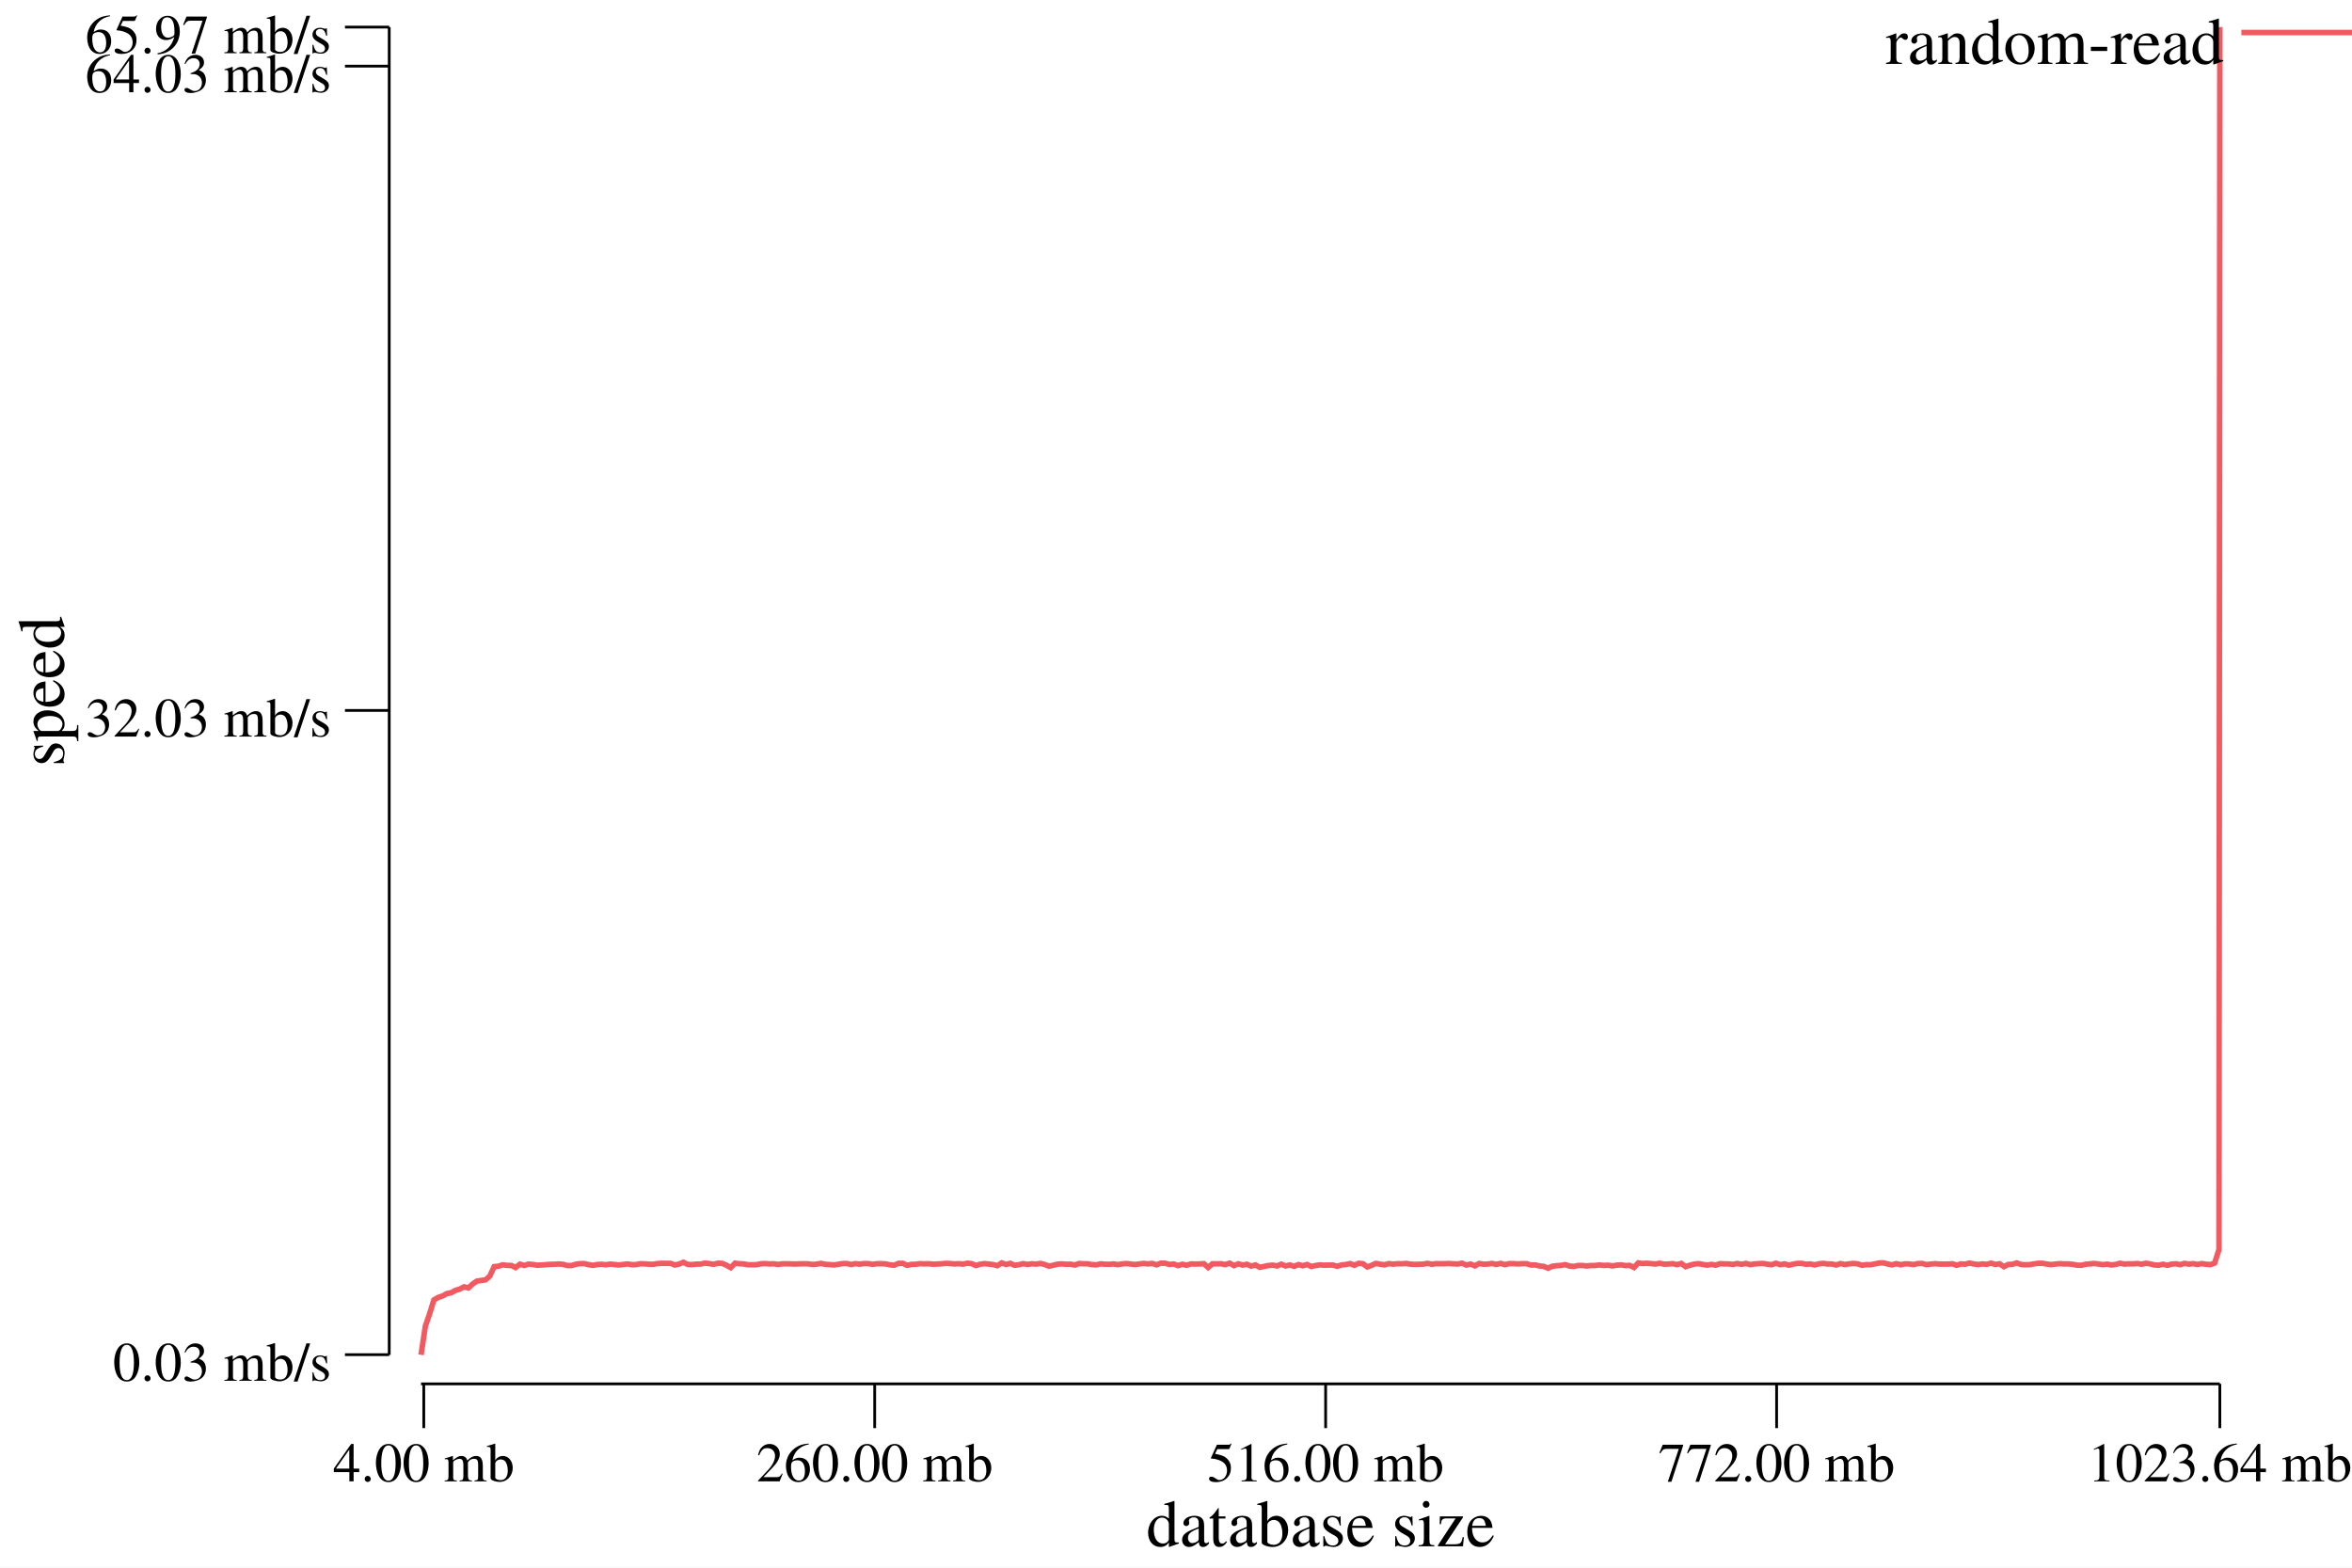
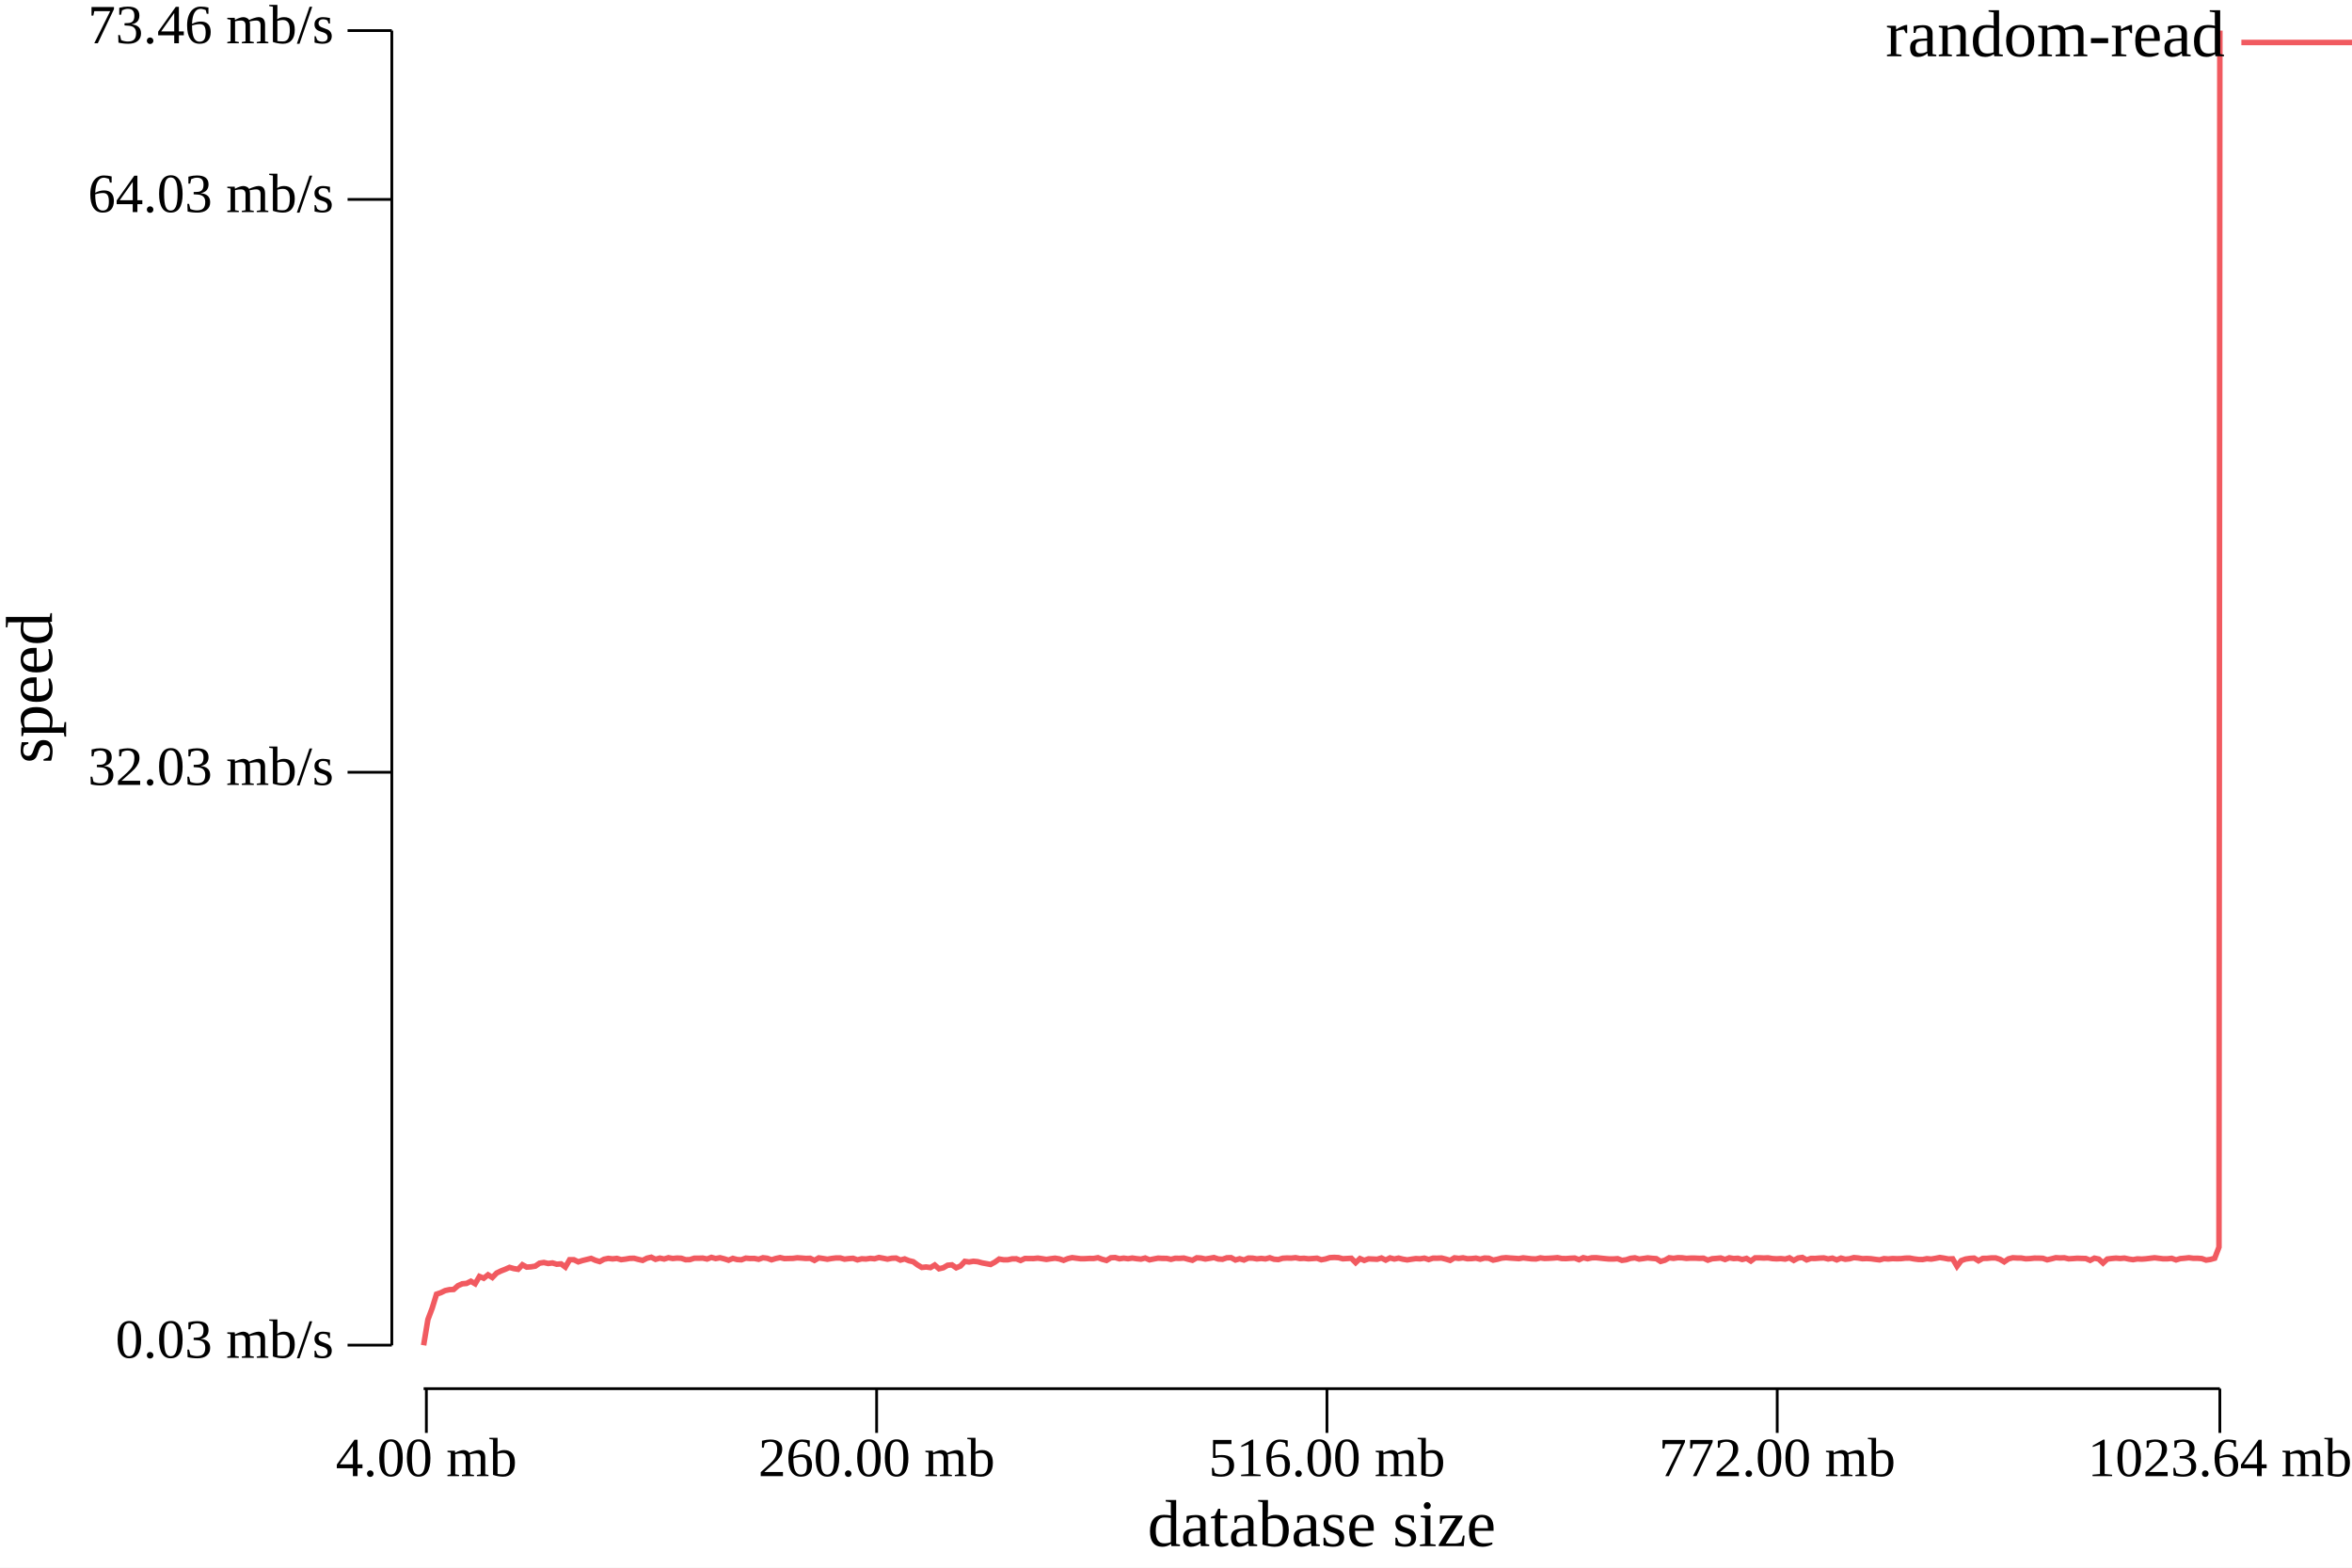
<svg xmlns="http://www.w3.org/2000/svg" width="425.2pt" height="283.46pt" viewBox="0 0 425.2 283.46">
  <g transform="scale(1, -1) translate(0, -283.46)">
    <path d="M0,0L425.2,0L425.2,283.46L0,283.46Z" style="fill:#FFFFFF" />
-     <text x="207.23" y="-3.861" transform="scale(1, -1)" style="font-family:Times;font-weight:normal;font-style:normal;font-size:12px">database size</text>
-     <text x="60.221" y="-15.602" transform="scale(1, -1)" style="font-family:Times;font-weight:normal;font-style:normal;font-size:10px">4.00 mb</text>
-     <text x="136.74" y="-15.602" transform="scale(1, -1)" style="font-family:Times;font-weight:normal;font-style:normal;font-size:10px">260.00 mb</text>
-     <text x="218.26" y="-15.602" transform="scale(1, -1)" style="font-family:Times;font-weight:normal;font-style:normal;font-size:10px">516.00 mb</text>
-     <text x="299.79" y="-15.602" transform="scale(1, -1)" style="font-family:Times;font-weight:normal;font-style:normal;font-size:10px">772.00 mb</text>
-     <text x="377.42" y="-15.602" transform="scale(1, -1)" style="font-family:Times;font-weight:normal;font-style:normal;font-size:10px">1023.64 mb</text>
-     <path d="M76.61,25.23L76.61,33.23" style="fill:none;stroke:#000000;stroke-width:0.5" />
-     <path d="M158.13,25.23L158.13,33.23" style="fill:none;stroke:#000000;stroke-width:0.5" />
-     <path d="M239.65,25.23L239.65,33.23" style="fill:none;stroke:#000000;stroke-width:0.5" />
-     <path d="M321.18,25.23L321.18,33.23" style="fill:none;stroke:#000000;stroke-width:0.5" />
-     <path d="M401.31,25.23L401.31,33.23" style="fill:none;stroke:#000000;stroke-width:0.5" />
-     <path d="M76.114,33.23L401.31,33.23" style="fill:none;stroke:#000000;stroke-width:0.5" />
+     <text x="207.46" y="-3.902" transform="scale(1, -1)" style="font-family:Liberation Serif;font-variant:normal;font-weight:normal;font-style:normal;font-size:12px">database size</text>
+     <text x="60.689" y="-16.541" transform="scale(1, -1)" style="font-family:Liberation Serif;font-variant:normal;font-weight:normal;font-style:normal;font-size:10px">4.00 mb</text>
+     <text x="137.09" y="-16.541" transform="scale(1, -1)" style="font-family:Liberation Serif;font-variant:normal;font-weight:normal;font-style:normal;font-size:10px">260.00 mb</text>
+     <text x="218.5" y="-16.541" transform="scale(1, -1)" style="font-family:Liberation Serif;font-variant:normal;font-weight:normal;font-style:normal;font-size:10px">516.00 mb</text>
+     <text x="299.9" y="-16.541" transform="scale(1, -1)" style="font-family:Liberation Serif;font-variant:normal;font-weight:normal;font-style:normal;font-size:10px">772.00 mb</text>
+     <text x="377.42" y="-16.541" transform="scale(1, -1)" style="font-family:Liberation Serif;font-variant:normal;font-weight:normal;font-style:normal;font-size:10px">1023.64 mb</text>
+     <path d="M77.078,24.363L77.078,32.363" style="fill:none;stroke:#000000;stroke-width:0.5" />
+     <path d="M158.48,24.363L158.48,32.363" style="fill:none;stroke:#000000;stroke-width:0.5" />
+     <path d="M239.89,24.363L239.89,32.363" style="fill:none;stroke:#000000;stroke-width:0.5" />
+     <path d="M321.29,24.363L321.29,32.363" style="fill:none;stroke:#000000;stroke-width:0.5" />
+     <path d="M401.31,24.363L401.31,32.363" style="fill:none;stroke:#000000;stroke-width:0.5" />
+     <path d="M76.583,32.363L401.31,32.363" style="fill:none;stroke:#000000;stroke-width:0.5" />
    <g transform="rotate(90)">
-       <text x="144.86" y="11.555" transform="scale(1, -1)" style="font-family:Times;font-weight:normal;font-style:normal;font-size:12px">speed</text>
+       <text x="145.41" y="9.387" transform="scale(1, -1)" style="font-family:Liberation Serif;font-variant:normal;font-weight:normal;font-style:normal;font-size:12px">speed</text>
    </g>
-     <text x="20.416" y="-33.788" transform="scale(1, -1)" style="font-family:Times;font-weight:normal;font-style:normal;font-size:10px">0.03 mb/s</text>
-     <text x="15.416" y="-150.28" transform="scale(1, -1)" style="font-family:Times;font-weight:normal;font-style:normal;font-size:10px">32.03 mb/s</text>
-     <text x="15.416" y="-266.78" transform="scale(1, -1)" style="font-family:Times;font-weight:normal;font-style:normal;font-size:10px">64.03 mb/s</text>
-     <text x="15.416" y="-273.84" transform="scale(1, -1)" style="font-family:Times;font-weight:normal;font-style:normal;font-size:10px">65.97 mb/s</text>
-     <path d="M62.364,38.51L70.364,38.51" style="fill:none;stroke:#000000;stroke-width:0.5" />
-     <path d="M62.364,155L70.364,155" style="fill:none;stroke:#000000;stroke-width:0.5" />
-     <path d="M62.364,271.5L70.364,271.5" style="fill:none;stroke:#000000;stroke-width:0.5" />
-     <path d="M62.364,278.56L70.364,278.56" style="fill:none;stroke:#000000;stroke-width:0.5" />
-     <path d="M70.364,38.48L70.364,278.56" style="fill:none;stroke:#000000;stroke-width:0.5" />
-     <path d="M76.114,38.48L76.892,43.642L77.669,45.917L78.447,48.42L79.225,48.859L80.002,49.126L80.78,49.553L81.557,49.704L82.335,50.137L83.113,50.364L83.89,50.775L84.668,50.576L85.445,51.286L86.223,51.817L87.001,51.925L87.778,52.037L88.556,52.724L89.334,54.425L90.111,54.506L90.889,54.762L91.666,54.657L92.444,54.635L93.222,54.264L93.999,54.878L94.777,54.635L95.554,54.885L96.332,54.815L97.11,54.686L97.887,54.728L98.665,54.782L99.442,54.841L100.22,54.849L101,54.908L101.78,54.846L102.55,54.626L103.33,54.626L104.11,54.857L104.89,54.967L105.66,54.971L106.44,54.774L107.22,54.662L108,54.815L108.77,54.848L109.55,54.771L110.33,54.889L111.11,54.808L111.88,54.725L112.66,54.821L113.44,54.909L114.22,54.783L114.99,54.8L115.77,54.954L116.55,54.922L117.33,54.867L118.1,54.844L118.88,54.982L119.66,55.028L120.44,55.02L121.22,55.021L121.99,54.722L122.77,54.891L123.55,55.213L124.33,54.828L125.1,54.804L125.88,54.88L126.66,54.894L127.44,55.059L128.21,54.977L128.99,54.841L129.77,55.053L130.55,55.019L131.32,54.686L132.1,54.247L132.88,55.046L133.66,54.951L134.43,54.909L135.21,54.775L135.99,54.77L136.77,54.782L137.54,54.938L138.32,54.982L139.1,54.913L139.88,54.94L140.66,54.82L141.43,54.934L142.21,54.942L142.99,54.921L143.77,54.896L144.54,54.933L145.32,54.947L146.1,54.929L146.88,54.822L147.65,54.875L148.43,55.009L149.21,54.841L149.99,54.797L150.76,54.735L151.54,54.851L152.32,54.977L153.1,54.991L153.87,54.813L154.65,54.968L155.43,54.876L156.21,54.98L156.98,54.976L157.76,54.843L158.54,54.955L159.32,54.959L160.1,54.919L160.87,54.762L161.65,54.685L162.43,55.015L163.21,55.03L163.98,54.662L164.76,54.83L165.54,54.854L166.32,54.964L167.09,54.926L167.87,54.949L168.65,54.87L169.43,54.899L170.2,54.943L170.98,55.016L171.76,54.991L172.54,54.91L173.31,54.959L174.09,54.881L174.87,55.045L175.65,54.969L176.43,54.627L177.2,54.866L177.98,54.972L178.76,54.891L179.54,54.804L180.31,54.605L181.09,55.098L181.87,54.822L182.65,55.02L183.42,54.673L184.2,54.772L184.98,54.967L185.76,54.823L186.53,54.943L187.31,54.883L188.09,55.004L188.87,54.815L189.64,54.519L190.42,54.681L191.2,54.879L191.98,54.924L192.75,54.854L193.53,54.873L194.31,54.717L195.09,54.995L195.87,54.94L196.64,54.936L197.42,54.8L198.2,54.757L198.98,54.934L199.75,54.863L200.53,54.845L201.31,54.916L202.09,54.789L202.86,54.918L203.64,54.988L204.42,54.892L205.2,54.806L205.97,54.913L206.75,55.008L207.53,54.919L208.31,55.006L209.08,54.753L209.86,55.056L210.64,55.036L211.42,54.83L212.19,54.895L212.97,54.62L213.75,54.858L214.53,54.676L215.31,54.92L216.08,54.898L216.86,54.914L217.64,54.963L218.42,54.277L219.19,54.943L219.97,54.929L220.75,54.946L221.53,54.803L222.3,55.053L223.08,54.617L223.86,54.944L224.64,54.712L225.41,54.855L226.19,54.527L226.97,54.731L227.75,54.302L228.52,54.469L229.3,54.629L230.08,54.701L230.86,54.547L231.63,54.87L232.41,54.549L233.19,54.729L233.97,54.485L234.75,54.804L235.52,54.588L236.3,54.818L237.08,54.452L237.86,54.638L238.63,54.748L239.41,54.687L240.19,54.712L240.97,54.711L241.74,54.495L242.52,54.733L243.3,54.803L244.08,54.98L244.85,54.669L245.63,55.027L246.41,54.948L247.19,54.374L247.96,54.658L248.74,55.011L249.52,54.863L250.3,54.758L251.07,54.977L251.85,54.881L252.63,54.95L253.41,54.939L254.19,55.008L254.96,54.875L255.74,54.836L256.52,54.849L257.3,54.882L258.07,55.017L258.85,54.857L259.63,54.965L260.41,54.949L261.18,54.959L261.96,54.992L262.74,54.934L263.52,54.902L264.29,55.048L265.07,54.717L265.85,54.898L266.63,54.568L267.4,54.994L268.18,54.866L268.96,54.89L269.74,55L270.51,54.826L271.29,55.013L272.07,54.787L272.85,54.97L273.63,54.969L274.4,54.916L275.18,54.958L275.96,54.967L276.74,54.721L277.51,54.737L278.29,54.557L279.07,54.47L279.85,54.143L280.62,54.494L281.4,54.602L282.18,54.647L282.96,54.793L283.73,54.543L284.51,54.467L285.29,54.634L286.07,54.64L286.84,54.539L287.62,54.638L288.4,54.637L289.18,54.73L289.95,54.644L290.73,54.688L291.51,54.557L292.29,54.691L293.07,54.748L293.84,54.622L294.62,54.654L295.4,54.279L296.18,55.104L296.95,54.989L297.73,55.041L298.51,54.97L299.29,54.897L300.06,55.041L300.84,54.872L301.62,54.9L302.4,54.96L303.17,54.791L303.95,55.006L304.73,54.425L305.51,54.688L306.28,54.886L307.06,54.961L307.84,54.827L308.62,54.694L309.4,54.832L310.17,54.693L310.95,54.964L311.73,54.918L312.51,54.921L313.28,54.825L314.06,54.995L314.84,54.846L315.62,55.006L316.39,54.797L317.17,54.911L317.95,54.967L318.73,55.002L319.5,54.868L320.28,54.779L321.06,55.044L321.84,54.785L322.61,54.924L323.39,54.69L324.17,54.879L324.95,55.011L325.72,55.017L326.5,54.85L327.28,54.911L328.06,54.743L328.84,54.939L329.61,55.02L330.39,54.898L331.17,54.909L331.95,54.72L332.72,54.983L333.5,54.81L334.28,54.927L335.06,55.008L335.83,54.934L336.61,54.676L337.39,54.788L338.17,54.78L338.94,54.919L339.72,55.091L340.5,55.111L341.28,54.901L342.05,54.748L342.83,54.965L343.61,54.768L344.39,54.932L345.16,54.911L345.94,54.801L346.72,54.978L347.5,55.001L348.28,54.789L349.05,54.887L349.83,54.961L350.61,54.881L351.39,54.88L352.16,54.887L352.94,54.942L353.72,54.677L354.5,54.925L355.27,54.867L356.05,55.08L356.83,54.907L357.61,54.803L358.38,54.914L359.16,54.842L359.94,55.054L360.72,54.827L361.49,54.936L362.27,54.427L363.05,54.822L363.83,54.855L364.6,55.096L365.38,54.808L366.16,54.773L366.94,54.788L367.72,54.929L368.49,55.036L369.27,55.035L370.05,54.89L370.83,54.794L371.6,54.893L372.38,54.97L373.16,54.912L373.94,54.917L374.71,54.842L375.49,54.692L376.27,54.676L377.05,54.855L377.82,54.928L378.6,55.002L379.38,54.893L380.16,54.792L380.93,54.874L381.71,54.733L382.49,54.831L383.27,55.045L384.04,54.886L384.82,54.937L385.6,54.923L386.38,54.986L387.16,54.865L387.93,55.042L388.71,54.923L389.49,54.724L390.27,54.692L391.04,54.859L391.82,54.669L392.6,54.886L393.38,54.939L394.15,54.791L394.93,55.019L395.71,54.876L396.49,54.967L397.26,54.815L398.04,54.98L398.82,54.851L399.6,54.801L400.37,55.069L401.15,57.515L401.31,278.56" style="fill:none;stroke:#F15A60" />
-     <path d="M405.2,277.58L425.2,277.58" style="fill:none;stroke:#F15A60" />
-     <text x="340.9" y="-271.91" transform="scale(1, -1)" style="font-family:Times;font-weight:normal;font-style:normal;font-size:12px">random-read</text>
+     <text x="20.885" y="-37.948" transform="scale(1, -1)" style="font-family:Liberation Serif;font-variant:normal;font-weight:normal;font-style:normal;font-size:10px">0.03 mb/s</text>
+     <text x="15.885" y="-141.53" transform="scale(1, -1)" style="font-family:Liberation Serif;font-variant:normal;font-weight:normal;font-style:normal;font-size:10px">32.03 mb/s</text>
+     <text x="15.885" y="-245.11" transform="scale(1, -1)" style="font-family:Liberation Serif;font-variant:normal;font-weight:normal;font-style:normal;font-size:10px">64.03 mb/s</text>
+     <text x="15.885" y="-275.64" transform="scale(1, -1)" style="font-family:Liberation Serif;font-variant:normal;font-weight:normal;font-style:normal;font-size:10px">73.46 mb/s</text>
+     <path d="M62.833,40.234L70.833,40.234" style="fill:none;stroke:#000000;stroke-width:0.5" />
+     <path d="M62.833,143.82L70.833,143.82" style="fill:none;stroke:#000000;stroke-width:0.5" />
+     <path d="M62.833,247.4L70.833,247.4" style="fill:none;stroke:#000000;stroke-width:0.5" />
+     <path d="M62.833,277.93L70.833,277.93" style="fill:none;stroke:#000000;stroke-width:0.5" />
+     <path d="M70.833,40.209L70.833,277.93" style="fill:none;stroke:#000000;stroke-width:0.5" />
+     <path d="M76.583,40.209L77.359,44.865L78.136,46.931L78.912,49.446L79.689,49.714L80.465,50.094L81.242,50.266L82.018,50.304L82.795,50.984L83.571,51.326L84.348,51.395L85.124,51.786L85.901,51.334L86.677,52.654L87.454,52.334L88.23,52.946L89.007,52.464L89.783,53.268L90.56,53.646L91.336,53.949L92.113,54.292L92.889,54.078L93.666,53.951L94.442,54.764L95.219,54.345L95.995,54.393L96.772,54.519L97.548,55.056L98.324,55.175L99.101,55.001L99.877,55.096L100.65,54.865L101.43,54.931L102.21,54.35L102.98,55.679L103.76,55.672L104.54,55.292L105.31,55.534L106.09,55.724L106.87,55.916L107.64,55.573L108.42,55.343L109.2,55.762L109.97,55.92L110.75,55.83L111.52,55.915L112.3,55.691L113.08,55.788L113.85,55.922L114.63,55.942L115.41,55.734L116.18,55.56L116.96,55.954L117.74,56.131L118.51,55.751L119.29,55.971L120.07,55.803L120.84,56.041L121.62,55.898L122.4,55.975L123.17,55.941L123.95,55.68L124.72,55.697L125.5,55.945L126.28,55.948L127.05,55.971L127.83,55.805L128.61,56.1L129.38,55.889L130.16,56.033L130.94,55.84L131.71,55.594L132.49,55.918L133.27,55.708L134.04,55.669L134.82,55.967L135.6,55.898L136.37,55.91L137.15,55.76L137.93,56.035L138.7,55.942L139.48,55.664L140.25,55.899L141.03,56.061L141.81,55.885L142.58,55.907L143.36,55.923L144.14,56.026L144.91,55.975L145.69,55.911L146.47,55.937L147.24,55.559L148.02,56.007L148.8,55.896L149.57,55.769L150.35,55.902L151.13,55.997L151.9,55.998L152.68,55.782L153.45,55.877L154.23,55.933L155.01,55.654L155.78,55.849L156.56,55.807L157.34,55.925L158.11,55.852L158.89,56.08L159.67,55.941L160.44,55.785L161.22,55.944L162,55.977L162.77,55.612L163.55,55.823L164.33,55.5L165.1,55.316L165.88,54.736L166.65,54.284L167.43,54.367L168.21,54.257L168.98,54.719L169.76,54.044L170.54,54.23L171.31,54.681L172.09,54.751L172.87,54.22L173.64,54.542L174.42,55.381L175.2,55.269L175.97,55.399L176.75,55.325L177.53,55.111L178.3,54.971L179.08,54.824L179.86,55.246L180.63,55.8L181.41,55.67L182.18,55.664L182.96,55.832L183.74,55.842L184.51,55.546L185.29,55.904L186.07,55.892L186.84,55.887L187.62,55.967L188.4,55.859L189.17,55.737L189.95,55.857L190.73,55.956L191.5,55.831L192.28,55.571L193.06,55.882L193.83,56.057L194.61,55.952L195.38,55.855L196.16,55.865L196.94,55.912L197.71,55.902L198.49,56.045L199.27,55.755L200.04,55.553L200.82,56.031L201.6,56.074L202.37,55.849L203.15,55.962L203.93,55.859L204.7,55.979L205.48,55.867L206.26,55.788L207.03,55.989L207.81,55.662L208.58,55.818L209.36,55.962L210.14,55.921L210.91,55.919L211.69,55.746L212.47,55.943L213.24,55.924L214.02,55.977L214.8,55.765L215.57,55.581L216.35,56.024L217.13,55.972L217.9,55.808L218.68,55.932L219.46,56.069L220.23,55.813L221.01,55.763L221.79,56.027L222.56,56.049L223.34,55.629L224.11,55.856L224.89,55.626L225.67,55.972L226.44,55.963L227.22,55.828L228,55.915L228.77,55.827L229.55,56.032L230.33,55.77L231.1,55.707L231.88,55.944L232.66,55.985L233.43,55.963L234.21,56.048L234.99,55.891L235.76,55.935L236.54,55.846L237.31,55.893L238.09,55.953L238.87,55.671L239.64,55.813L240.42,56.055L241.2,56.095L241.97,56.058L242.75,55.85L243.53,55.896L244.3,55.941L245.08,55.151L245.86,55.883L246.63,55.557L247.41,55.836L248.19,55.802L248.96,55.762L249.74,55.991L250.51,55.609L251.29,56.004L252.07,55.804L252.84,55.97L253.62,55.776L254.4,55.649L255.17,55.771L255.95,55.883L256.73,55.841L257.5,55.964L258.28,55.71L259.06,55.957L259.83,55.952L260.61,55.981L261.39,55.787L262.16,55.559L262.94,56.016L263.72,55.917L264.49,56.022L265.27,55.857L266.04,55.881L266.82,55.965L267.6,55.776L268.37,55.98L269.15,55.945L269.93,55.609L270.7,55.761L271.48,55.974L272.26,56.048L273.03,55.981L273.81,55.932L274.59,55.875L275.36,56.017L276.14,55.925L276.92,55.84L277.69,55.818L278.47,56.009L279.24,55.909L280.02,55.937L280.8,55.983L281.57,56.054L282.35,55.895L283.13,55.883L283.9,55.942L284.68,55.981L285.46,55.685L286.23,56.047L287.01,55.858L287.79,56.03L288.56,56.045L289.34,55.959L290.12,55.88L290.89,55.811L291.67,55.812L292.44,55.867L293.22,55.565L294,55.672L294.77,55.927L295.55,56.021L296.33,55.793L297.1,55.897L297.88,56.01L298.66,55.925L299.43,55.871L300.21,55.373L300.99,55.591L301.76,56.032L302.54,55.926L303.32,56.043L304.09,56.025L304.87,55.921L305.65,55.968L306.42,55.966L307.2,55.928L307.97,55.953L308.75,55.599L309.53,55.86L310.3,55.917L311.08,55.99L311.86,55.72L312.63,56.021L313.41,55.889L314.19,55.937L314.96,55.726L315.74,55.921L316.52,55.445L317.29,56.017L318.07,56.022L318.85,55.982L319.62,56.016L320.4,55.887L321.17,55.841L321.95,55.885L322.73,55.794L323.5,56.02L324.28,55.56L325.06,55.98L325.83,56.09L326.61,55.649L327.39,55.915L328.16,55.907L328.94,55.97L329.72,56.003L330.49,55.814L331.27,55.961L332.05,55.65L332.82,55.97L333.6,55.764L334.37,55.848L335.15,56.064L335.93,55.989L336.7,55.863L337.48,55.897L338.26,55.853L339.03,55.745L339.81,55.651L340.59,55.875L341.36,55.814L342.14,55.885L342.92,55.858L343.69,55.876L344.47,55.964L345.25,55.97L346.02,55.828L346.8,55.728L347.58,55.715L348.35,55.866L349.13,55.793L349.9,55.923L350.68,56.078L351.46,55.96L352.23,55.812L353.01,55.84L353.79,54.5L354.56,55.518L355.34,55.798L356.12,55.917L356.89,55.968L357.67,55.487L358.45,55.918L359.22,55.928L360,56.004L360.78,56.008L361.55,55.756L362.33,55.3L363.1,55.832L363.88,56.034L364.66,55.987L365.43,55.977L366.21,55.846L366.99,55.881L367.76,55.966L368.54,55.964L369.32,55.932L370.09,55.664L370.87,55.841L371.65,56.045L372.42,55.997L373.2,56.028L373.98,55.842L374.75,55.886L375.53,55.944L376.3,55.918L377.08,55.898L377.86,55.567L378.63,55.963L379.41,55.796L380.19,55.083L380.96,55.797L381.74,55.896L382.52,55.966L383.29,55.903L384.07,55.973L384.85,55.801L385.62,55.692L386.4,55.829L387.18,55.789L387.95,55.846L388.73,55.94L389.51,56.031L390.28,55.937L391.06,55.845L391.83,55.847L392.61,55.929L393.39,55.646L394.16,55.88L394.94,55.949L395.72,56.036L396.49,55.94L397.27,55.943L398.05,55.884L398.82,55.612L399.6,55.727L400.38,55.949L401.15,57.954L401.31,277.93" style="fill:none;stroke:#F15A60" />
+     <path d="M405.2,275.78L425.2,275.78" style="fill:none;stroke:#F15A60" />
+     <text x="340.9" y="-273.29" transform="scale(1, -1)" style="font-family:Liberation Serif;font-variant:normal;font-weight:normal;font-style:normal;font-size:12px">random-read</text>
  </g>
</svg>
